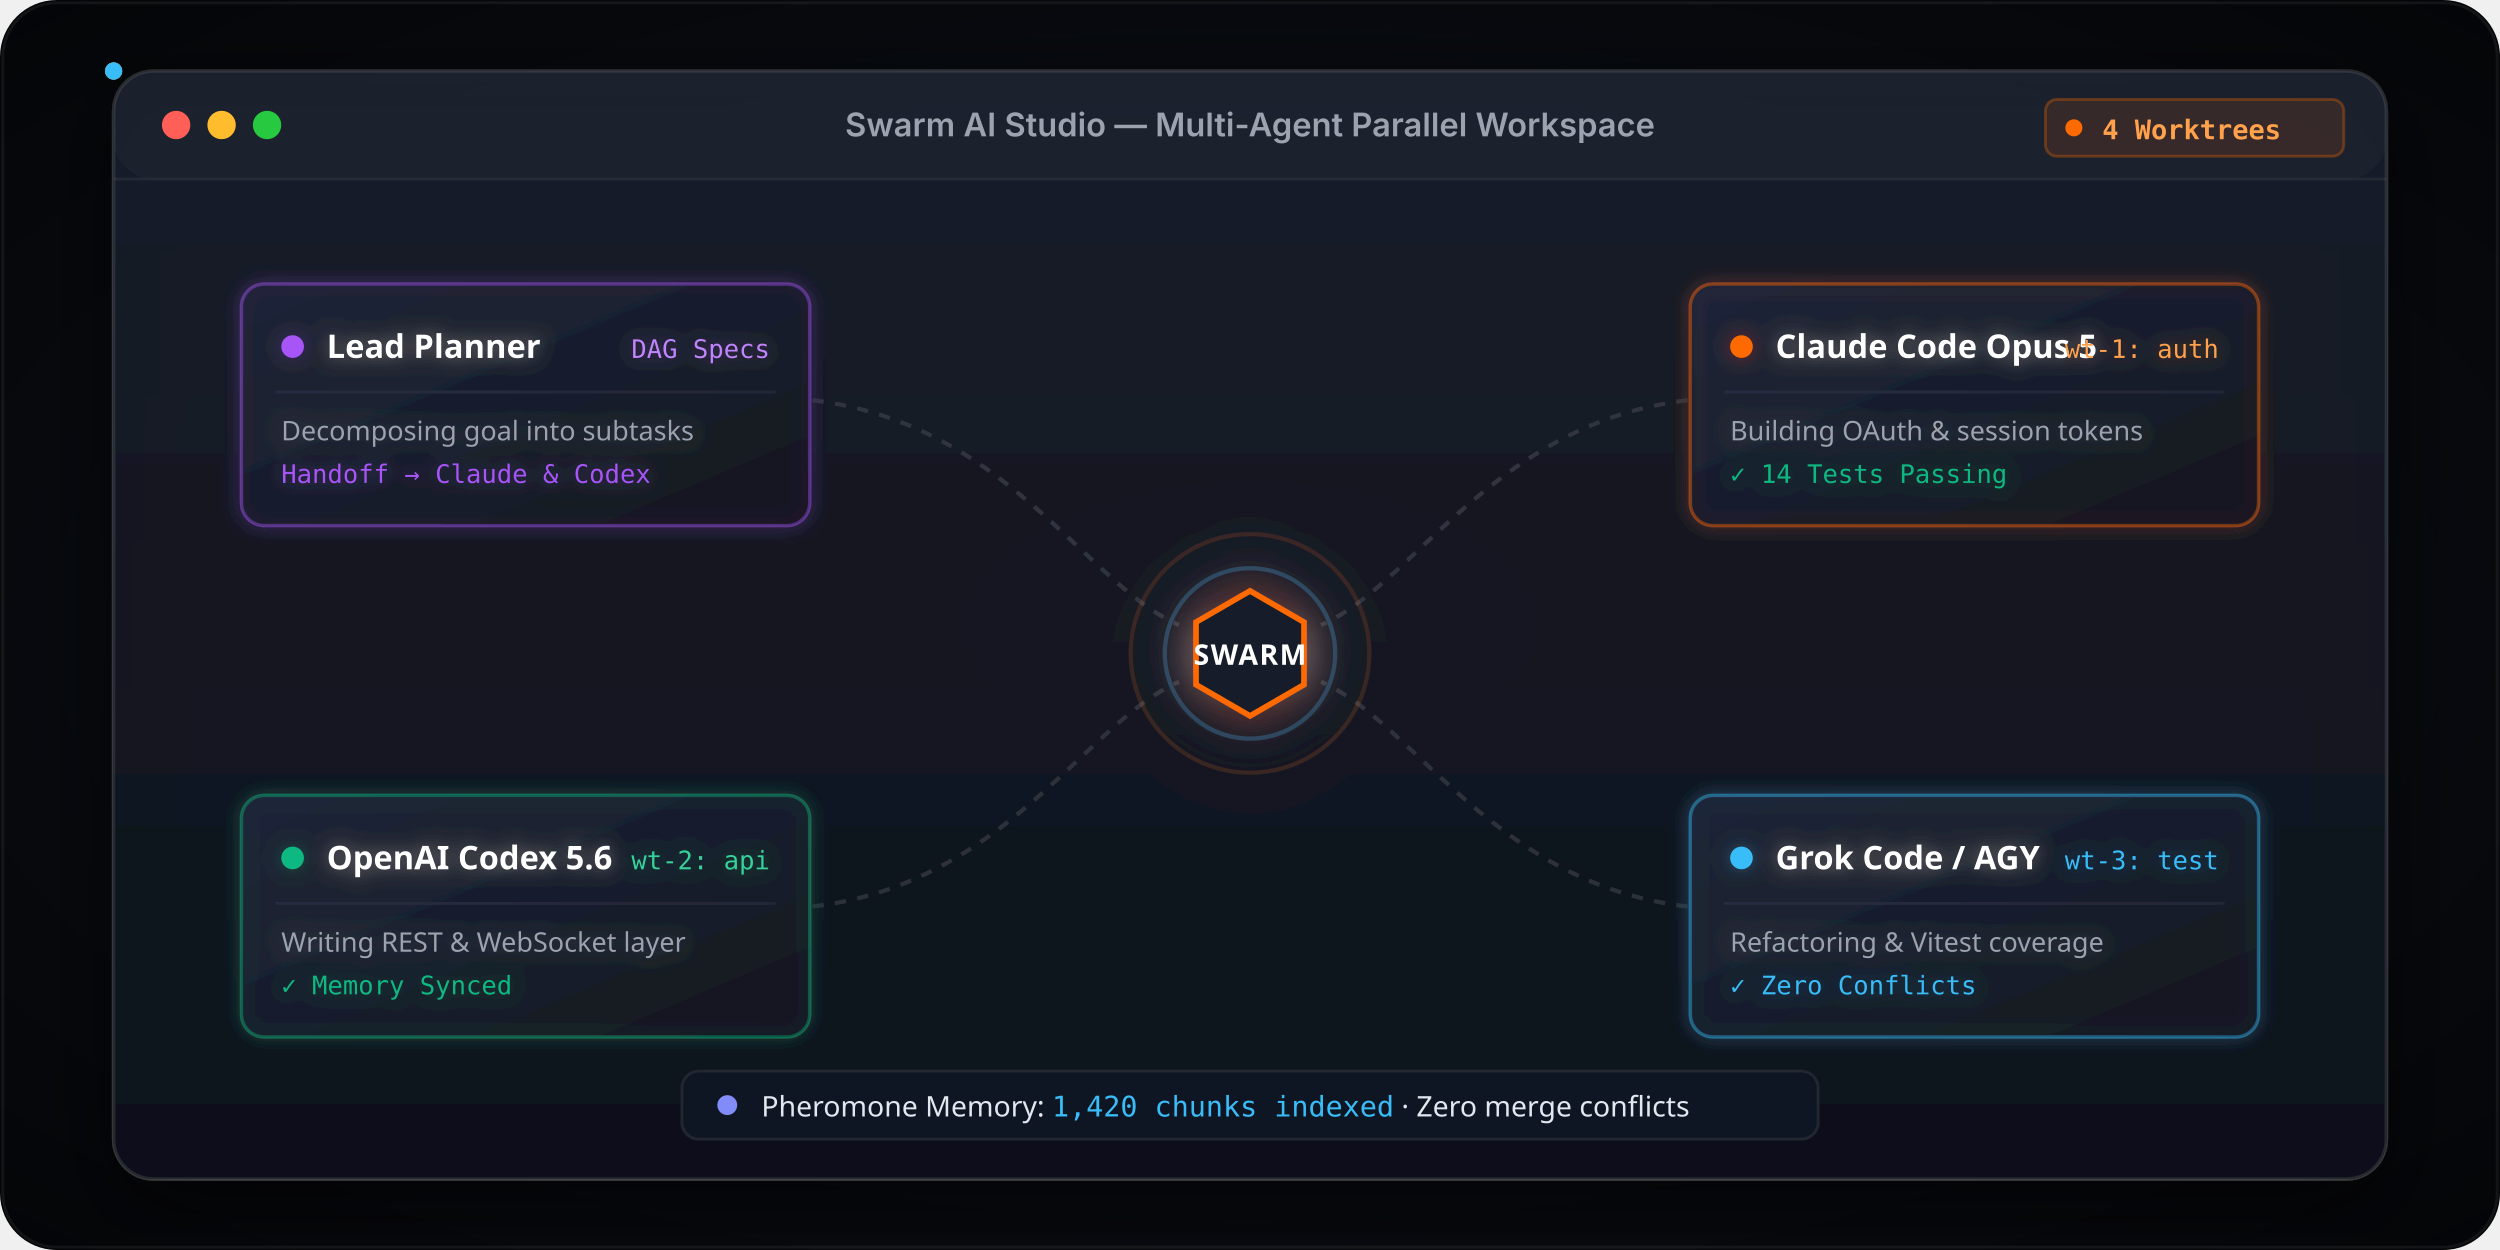
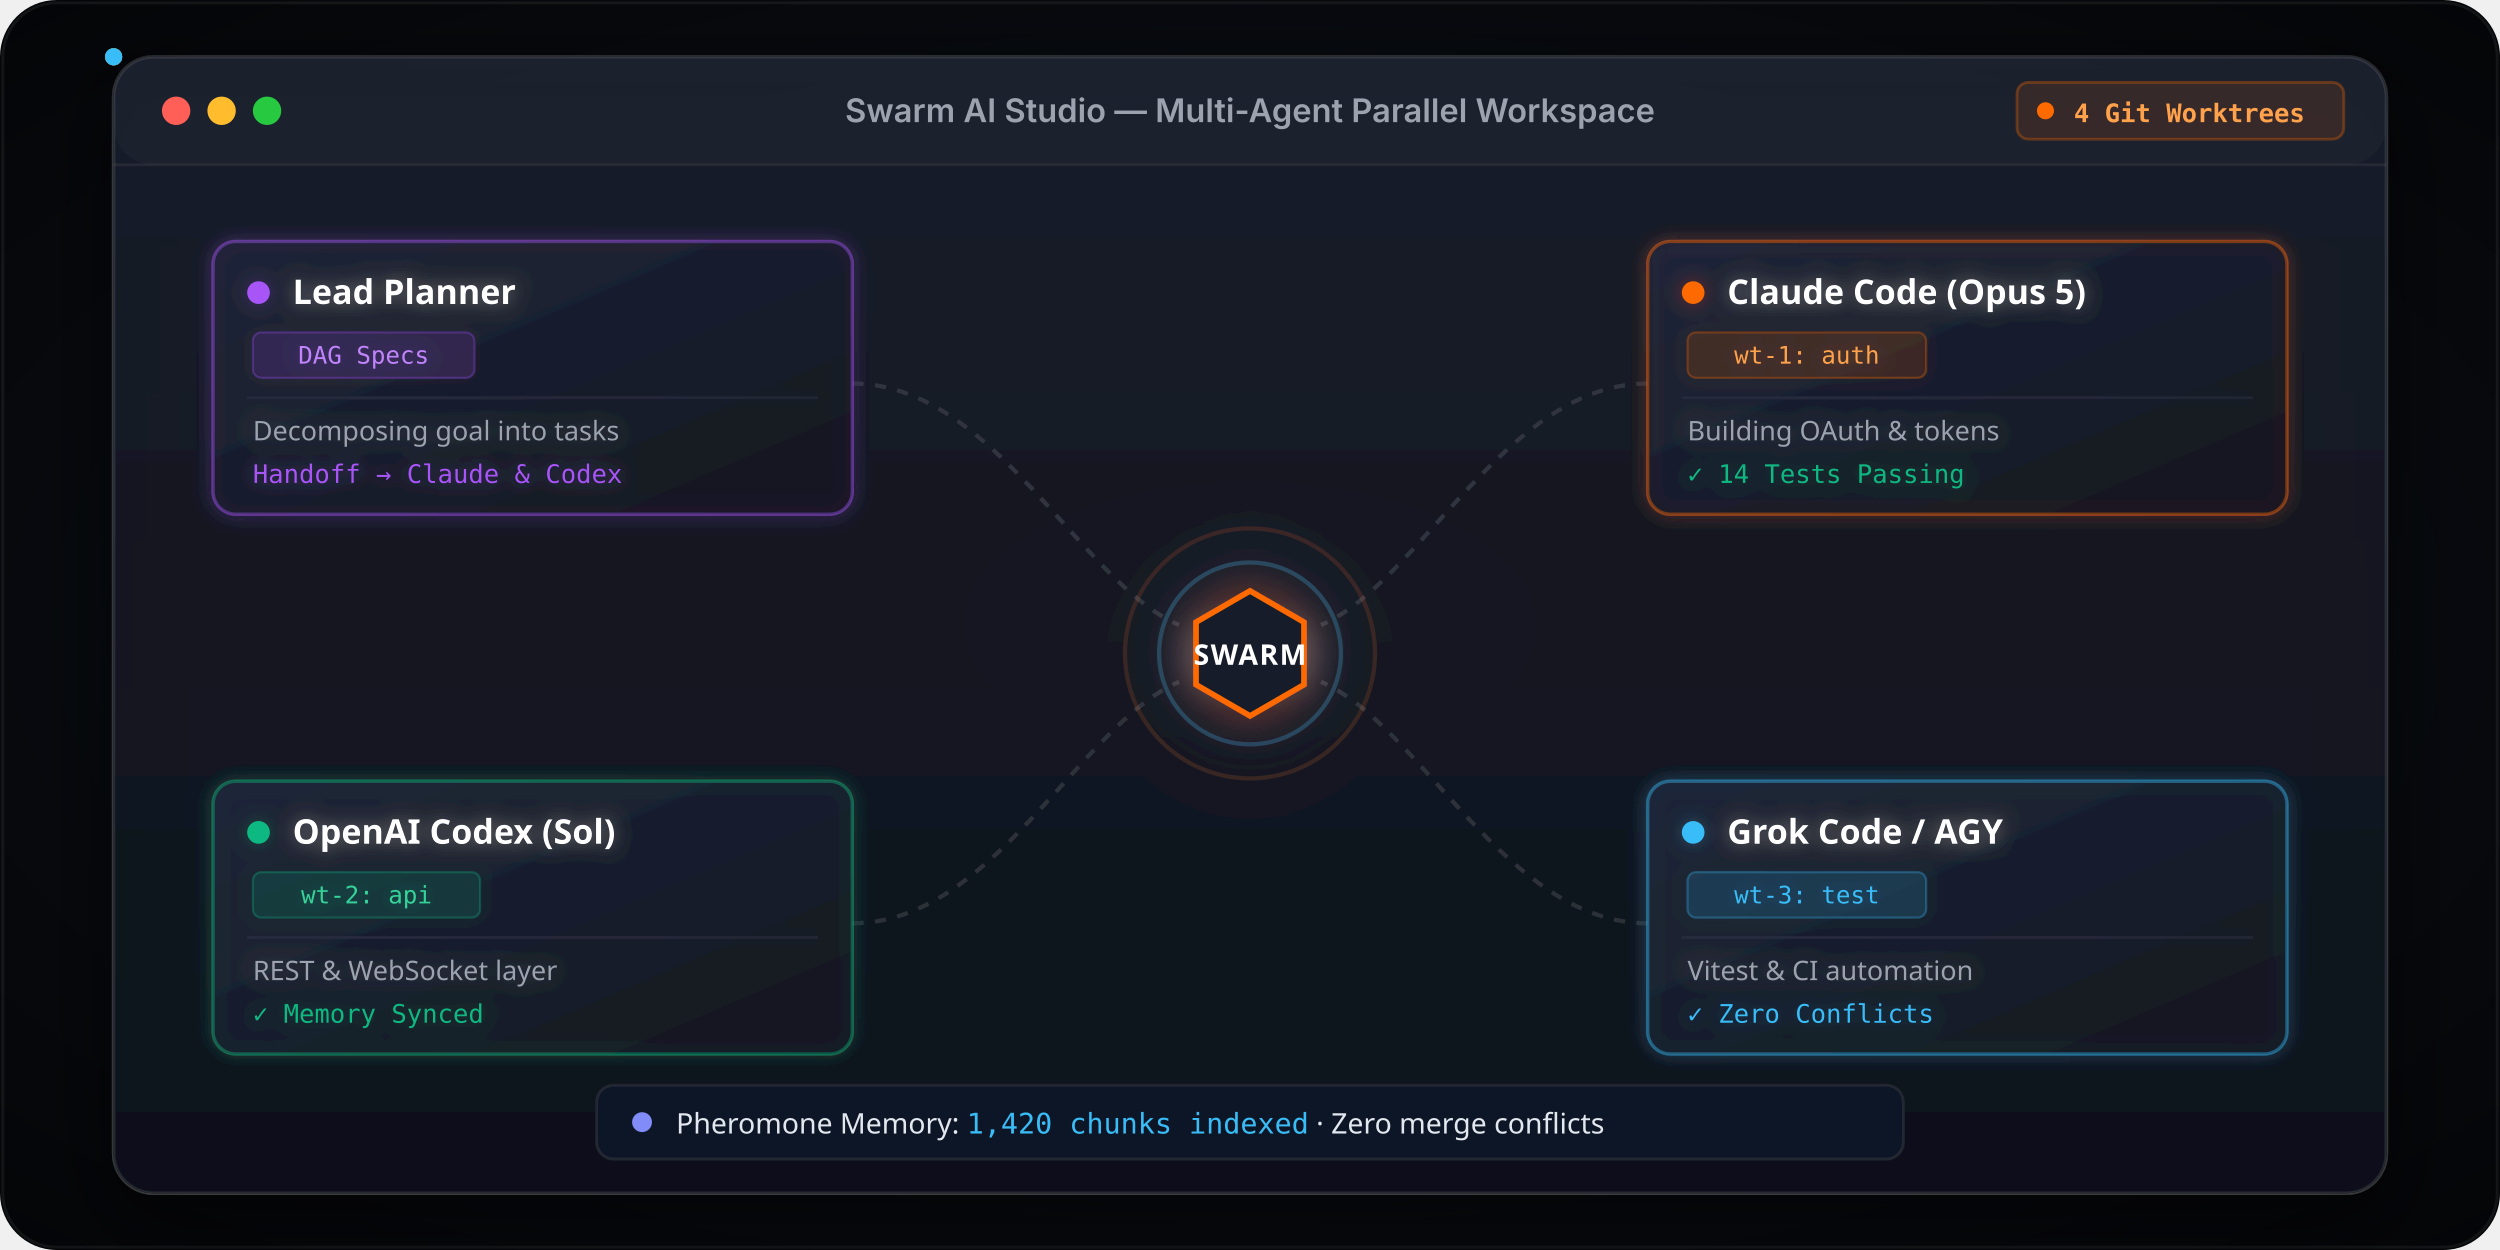
<svg xmlns="http://www.w3.org/2000/svg" viewBox="0 0 880 440" width="100%" height="100%" aria-label="Swarm AI Hero Orchestration Illustration">
  <defs>
    <radialGradient id="heroBg" cx="50%" cy="50%" r="70%">
      <stop offset="0%" stop-color="#141926" />
      <stop offset="50%" stop-color="#090c12" />
      <stop offset="100%" stop-color="#040507" />
    </radialGradient>
    <linearGradient id="glassFill" x1="0%" y1="0%" x2="0%" y2="100%">
      <stop offset="0%" stop-color="#181e2b" stop-opacity="0.95" />
      <stop offset="100%" stop-color="#0d111a" stop-opacity="0.98" />
    </linearGradient>
    <linearGradient id="podFill" x1="0%" y1="0%" x2="100%" y2="100%">
      <stop offset="0%" stop-color="#1e2638" stop-opacity="0.9" />
      <stop offset="100%" stop-color="#111622" stop-opacity="0.9" />
    </linearGradient>
    <filter id="coreAura" x="-30%" y="-30%" width="160%" height="160%">
      <feGaussianBlur stdDeviation="8" result="blur" />
      <feMerge>
        <feMergeNode in="blur" />
        <feMergeNode in="SourceGraphic" />
      </feMerge>
    </filter>
    <filter id="softGlow" x="-20%" y="-20%" width="140%" height="140%">
      <feGaussianBlur stdDeviation="3" result="blur" />
      <feMerge>
        <feMergeNode in="blur" />
        <feMergeNode in="SourceGraphic" />
      </feMerge>
    </filter>
    <filter id="windowShadow" x="-5%" y="-5%" width="110%" height="110%">
      <feDropShadow dx="0" dy="10" stdDeviation="15" flood-color="#000000" flood-opacity="0.6" />
    </filter>
  </defs>
  <rect width="880" height="440" rx="20" fill="url(#heroBg)" />
  <rect width="878" height="438" x="1" y="1" rx="19" fill="none" stroke="rgba(255,255,255,0.06)" stroke-width="1" />
-   <g transform="translate(40, 25)" filter="url(#windowShadow)">
-     <rect width="800" height="390" rx="14" fill="url(#glassFill)" stroke="rgba(255,255,255,0.1)" stroke-width="1.2" />
+   <g transform="translate(40, 20)" filter="url(#windowShadow)">
+     <rect width="800" height="400" rx="14" fill="url(#glassFill)" stroke="rgba(255,255,255,0.1)" stroke-width="1.2" />
    <rect width="800" height="38" rx="14" fill="rgba(255,255,255,0.02)" />
    <line x1="0" y1="38" x2="800" y2="38" stroke="rgba(255,255,255,0.06)" stroke-width="1" />
    <circle cx="22" cy="19" r="5" fill="#FF5F56" />
    <circle cx="38" cy="19" r="5" fill="#FFBD2E" />
    <circle cx="54" cy="19" r="5" fill="#27C93F" />
    <text x="400" y="23" font-family="system-ui, -apple-system, sans-serif" font-weight="600" font-size="11.5" fill="#9CA3AF" text-anchor="middle">Swarm AI Studio — Multi-Agent Parallel Workspace</text>
-     <g transform="translate(680, 10)">
-       <rect width="105" height="20" rx="4" fill="rgba(255,107,0,0.12)" stroke="rgba(255,107,0,0.3)" stroke-width="1" />
+     <g transform="translate(670, 9)">
+       <rect width="115" height="20" rx="4" fill="rgba(255,107,0,0.12)" stroke="rgba(255,107,0,0.3)" stroke-width="1" />
      <circle cx="10" cy="10" r="3" fill="#FF6B00" />
-       <text x="20" y="14" font-family="ui-monospace, monospace" font-weight="600" font-size="9.5" fill="#FFA24C">4 Worktrees</text>
+       <text x="20" y="14" font-family="ui-monospace, monospace" font-weight="600" font-size="9" fill="#FFA24C">4 Git Worktrees</text>
    </g>
-     <g transform="translate(400, 205)" filter="url(#coreAura)">
-       <circle r="42" fill="none" stroke="rgba(255,107,0,0.15)" stroke-width="1.5">
-         <animate attributeName="r" values="38;48;38" dur="4s" repeatCount="indefinite" />
+     <g transform="translate(400, 210)" filter="url(#coreAura)">
+       <circle r="44" fill="none" stroke="rgba(255,107,0,0.15)" stroke-width="1.5">
+         <animate attributeName="r" values="40;50;40" dur="4s" repeatCount="indefinite" />
        <animate attributeName="opacity" values="0.6;0.2;0.6" dur="4s" repeatCount="indefinite" />
      </circle>
-       <circle r="30" fill="none" stroke="rgba(56,189,248,0.25)" stroke-width="1.5">
-         <animate attributeName="r" values="28;34;28" dur="3s" repeatCount="indefinite" />
+       <circle r="32" fill="none" stroke="rgba(56,189,248,0.25)" stroke-width="1.5">
+         <animate attributeName="r" values="30;36;30" dur="3s" repeatCount="indefinite" />
      </circle>
      <polygon points="0,-22 19,-11 19,11 0,22 -19,11 -19,-11" fill="#181e2b" stroke="#FF6B00" stroke-width="2" />
      <text y="4" font-family="system-ui, sans-serif" font-weight="800" font-size="10" fill="#FFFFFF" text-anchor="middle" letter-spacing="0.05em">SWARM</text>
    </g>
    <g stroke="rgba(255,255,255,0.12)" stroke-width="1.5" stroke-dasharray="4 4" fill="none">
-       <path d="M 230 115 C 310 115, 340 180, 375 195" />
-       <path d="M 570 115 C 490 115, 460 180, 425 195" />
-       <path d="M 230 295 C 310 295, 340 230, 375 215" />
-       <path d="M 570 295 C 490 295, 460 230, 425 215" />
+       <path d="M 260 115 C 310 115, 340 185, 375 200" />
+       <path d="M 540 115 C 490 115, 460 185, 425 200" />
+       <path d="M 260 305 C 310 305, 340 235, 375 220" />
+       <path d="M 540 305 C 490 305, 460 235, 425 220" />
    </g>
    <circle r="3" fill="#A855F7">
-       <animateMotion dur="3s" repeatCount="indefinite" path="M 230 115 C 310 115, 340 180, 375 195" />
+       <animateMotion dur="3s" repeatCount="indefinite" path="M 260 115 C 310 115, 340 185, 375 200" />
    </circle>
    <circle r="3" fill="#FFA24C">
-       <animateMotion dur="3.4s" repeatCount="indefinite" path="M 570 115 C 490 115, 460 180, 425 195" begin="0.7s" />
+       <animateMotion dur="3.4s" repeatCount="indefinite" path="M 540 115 C 490 115, 460 185, 425 200" begin="0.7s" />
    </circle>
    <circle r="3" fill="#10B981">
-       <animateMotion dur="2.8s" repeatCount="indefinite" path="M 230 295 C 310 295, 340 230, 375 215" begin="1.2s" />
+       <animateMotion dur="2.8s" repeatCount="indefinite" path="M 260 305 C 310 305, 340 235, 375 220" begin="1.2s" />
    </circle>
    <circle r="3" fill="#38BDF8">
-       <animateMotion dur="3.2s" repeatCount="indefinite" path="M 570 295 C 490 295, 460 230, 425 215" begin="0.4s" />
+       <animateMotion dur="3.2s" repeatCount="indefinite" path="M 540 305 C 490 305, 460 235, 425 220" begin="0.4s" />
    </circle>
-     <g transform="translate(45, 75)" filter="url(#softGlow)">
-       <rect width="200" height="85" rx="8" fill="url(#podFill)" stroke="rgba(168,85,247,0.4)" stroke-width="1.2" />
-       <circle cx="18" cy="22" r="4" fill="#A855F7" />
-       <text x="30" y="26" font-family="system-ui, sans-serif" font-weight="700" font-size="11.5" fill="#FFFFFF">Lead Planner</text>
-       <text x="186" y="26" font-family="ui-monospace, monospace" font-size="9" fill="#C084FC" text-anchor="end">DAG Specs</text>
-       <line x1="12" y1="38" x2="188" y2="38" stroke="rgba(255,255,255,0.06)" stroke-width="1" />
-       <text x="14" y="55" font-family="system-ui, sans-serif" font-size="9.5" fill="#9CA3AF">Decomposing goal into subtasks</text>
-       <text x="14" y="70" font-family="ui-monospace, monospace" font-size="9" fill="#A855F7">Handoff → Claude &amp; Codex</text>
+     <g transform="translate(35, 65)" filter="url(#softGlow)">
+       <rect width="225" height="96" rx="8" fill="url(#podFill)" stroke="rgba(168,85,247,0.4)" stroke-width="1.2" />
+       <circle cx="16" cy="18" r="4" fill="#A855F7" />
+       <text x="28" y="22" font-family="system-ui, sans-serif" font-weight="700" font-size="12" fill="#FFFFFF">Lead Planner</text>
+       <g transform="translate(14, 32)">
+         <rect width="78" height="16" rx="3" fill="rgba(168,85,247,0.15)" stroke="rgba(168,85,247,0.3)" stroke-width="0.8" />
+         <text x="39" y="11" font-family="ui-monospace, monospace" font-size="8.5" fill="#C084FC" text-anchor="middle">DAG Specs</text>
+       </g>
+       <line x1="12" y1="55" x2="213" y2="55" stroke="rgba(255,255,255,0.06)" stroke-width="1" />
+       <text x="14" y="70" font-family="system-ui, sans-serif" font-size="9.5" fill="#9CA3AF">Decomposing goal into tasks</text>
+       <text x="14" y="85" font-family="ui-monospace, monospace" font-size="9" fill="#A855F7">Handoff → Claude &amp; Codex</text>
    </g>
-     <g transform="translate(555, 75)" filter="url(#softGlow)">
-       <rect width="200" height="85" rx="8" fill="url(#podFill)" stroke="rgba(255,107,0,0.4)" stroke-width="1.2" />
-       <circle cx="18" cy="22" r="4" fill="#FF6B00" />
-       <text x="30" y="26" font-family="system-ui, sans-serif" font-weight="700" font-size="11.5" fill="#FFFFFF">Claude Code Opus 5</text>
-       <text x="186" y="26" font-family="ui-monospace, monospace" font-size="9" fill="#FFA24C" text-anchor="end">wt-1: auth</text>
-       <line x1="12" y1="38" x2="188" y2="38" stroke="rgba(255,255,255,0.06)" stroke-width="1" />
-       <text x="14" y="55" font-family="system-ui, sans-serif" font-size="9.5" fill="#9CA3AF">Building OAuth &amp; session tokens</text>
-       <text x="14" y="70" font-family="ui-monospace, monospace" font-size="9" fill="#10B981">✓ 14 Tests Passing</text>
+     <g transform="translate(540, 65)" filter="url(#softGlow)">
+       <rect width="225" height="96" rx="8" fill="url(#podFill)" stroke="rgba(255,107,0,0.4)" stroke-width="1.2" />
+       <circle cx="16" cy="18" r="4" fill="#FF6B00" />
+       <text x="28" y="22" font-family="system-ui, sans-serif" font-weight="700" font-size="12" fill="#FFFFFF">Claude Code (Opus 5)</text>
+       <g transform="translate(14, 32)">
+         <rect width="84" height="16" rx="3" fill="rgba(255,107,0,0.15)" stroke="rgba(255,107,0,0.3)" stroke-width="0.8" />
+         <text x="42" y="11" font-family="ui-monospace, monospace" font-size="8.5" fill="#FFA24C" text-anchor="middle">wt-1: auth</text>
+       </g>
+       <line x1="12" y1="55" x2="213" y2="55" stroke="rgba(255,255,255,0.06)" stroke-width="1" />
+       <text x="14" y="70" font-family="system-ui, sans-serif" font-size="9.5" fill="#9CA3AF">Building OAuth &amp; tokens</text>
+       <text x="14" y="85" font-family="ui-monospace, monospace" font-size="9" fill="#10B981">✓ 14 Tests Passing</text>
    </g>
-     <g transform="translate(45, 255)" filter="url(#softGlow)">
-       <rect width="200" height="85" rx="8" fill="url(#podFill)" stroke="rgba(16,185,129,0.4)" stroke-width="1.2" />
-       <circle cx="18" cy="22" r="4" fill="#10B981" />
-       <text x="30" y="26" font-family="system-ui, sans-serif" font-weight="700" font-size="11.5" fill="#FFFFFF">OpenAI Codex 5.6</text>
-       <text x="186" y="26" font-family="ui-monospace, monospace" font-size="9" fill="#34D399" text-anchor="end">wt-2: api</text>
-       <line x1="12" y1="38" x2="188" y2="38" stroke="rgba(255,255,255,0.06)" stroke-width="1" />
-       <text x="14" y="55" font-family="system-ui, sans-serif" font-size="9.5" fill="#9CA3AF">Writing REST &amp; WebSocket layer</text>
-       <text x="14" y="70" font-family="ui-monospace, monospace" font-size="9" fill="#10B981">✓ Memory Synced</text>
+     <g transform="translate(35, 255)" filter="url(#softGlow)">
+       <rect width="225" height="96" rx="8" fill="url(#podFill)" stroke="rgba(16,185,129,0.4)" stroke-width="1.2" />
+       <circle cx="16" cy="18" r="4" fill="#10B981" />
+       <text x="28" y="22" font-family="system-ui, sans-serif" font-weight="700" font-size="12" fill="#FFFFFF">OpenAI Codex (Sol)</text>
+       <g transform="translate(14, 32)">
+         <rect width="80" height="16" rx="3" fill="rgba(16,185,129,0.15)" stroke="rgba(16,185,129,0.3)" stroke-width="0.8" />
+         <text x="40" y="11" font-family="ui-monospace, monospace" font-size="8.5" fill="#34D399" text-anchor="middle">wt-2: api</text>
+       </g>
+       <line x1="12" y1="55" x2="213" y2="55" stroke="rgba(255,255,255,0.06)" stroke-width="1" />
+       <text x="14" y="70" font-family="system-ui, sans-serif" font-size="9.5" fill="#9CA3AF">REST &amp; WebSocket layer</text>
+       <text x="14" y="85" font-family="ui-monospace, monospace" font-size="9" fill="#10B981">✓ Memory Synced</text>
    </g>
-     <g transform="translate(555, 255)" filter="url(#softGlow)">
-       <rect width="200" height="85" rx="8" fill="url(#podFill)" stroke="rgba(56,189,248,0.4)" stroke-width="1.2" />
-       <circle cx="18" cy="22" r="4" fill="#38BDF8" />
-       <text x="30" y="26" font-family="system-ui, sans-serif" font-weight="700" font-size="11.5" fill="#FFFFFF">Grok Code / AGY</text>
-       <text x="186" y="26" font-family="ui-monospace, monospace" font-size="9" fill="#38BDF8" text-anchor="end">wt-3: test</text>
-       <line x1="12" y1="38" x2="188" y2="38" stroke="rgba(255,255,255,0.06)" stroke-width="1" />
-       <text x="14" y="55" font-family="system-ui, sans-serif" font-size="9.5" fill="#9CA3AF">Refactoring &amp; Vitest coverage</text>
-       <text x="14" y="70" font-family="ui-monospace, monospace" font-size="9" fill="#38BDF8">✓ Zero Conflicts</text>
+     <g transform="translate(540, 255)" filter="url(#softGlow)">
+       <rect width="225" height="96" rx="8" fill="url(#podFill)" stroke="rgba(56,189,248,0.4)" stroke-width="1.2" />
+       <circle cx="16" cy="18" r="4" fill="#38BDF8" />
+       <text x="28" y="22" font-family="system-ui, sans-serif" font-weight="700" font-size="12" fill="#FFFFFF">Grok Code / AGY</text>
+       <g transform="translate(14, 32)">
+         <rect width="84" height="16" rx="3" fill="rgba(56,189,248,0.15)" stroke="rgba(56,189,248,0.3)" stroke-width="0.8" />
+         <text x="42" y="11" font-family="ui-monospace, monospace" font-size="8.5" fill="#38BDF8" text-anchor="middle">wt-3: test</text>
+       </g>
+       <line x1="12" y1="55" x2="213" y2="55" stroke="rgba(255,255,255,0.06)" stroke-width="1" />
+       <text x="14" y="70" font-family="system-ui, sans-serif" font-size="9.5" fill="#9CA3AF">Vitest &amp; CI automation</text>
+       <text x="14" y="85" font-family="ui-monospace, monospace" font-size="9" fill="#38BDF8">✓ Zero Conflicts</text>
    </g>
-     <g transform="translate(200, 352)">
-       <rect width="400" height="24" rx="6" fill="rgba(18,24,38,0.8)" stroke="rgba(255,255,255,0.08)" stroke-width="1" />
-       <circle cx="16" cy="12" r="3.5" fill="#818CF8" />
-       <text x="28" y="16" font-family="system-ui, sans-serif" font-size="10" fill="#E2E8F0">Pheromone Memory: <tspan fill="#38BDF8" font-family="ui-monospace, monospace">1,420 chunks indexed</tspan> · Zero merge conflicts</text>
+     <g transform="translate(170, 362)">
+       <rect width="460" height="26" rx="6" fill="rgba(18,24,38,0.9)" stroke="rgba(255,255,255,0.08)" stroke-width="1" />
+       <circle cx="16" cy="13" r="3.5" fill="#818CF8" />
+       <text x="28" y="17" font-family="system-ui, sans-serif" font-size="10" fill="#E2E8F0">Pheromone Memory: <tspan fill="#38BDF8" font-family="ui-monospace, monospace">1,420 chunks indexed</tspan> · Zero merge conflicts</text>
    </g>
  </g>
</svg>
